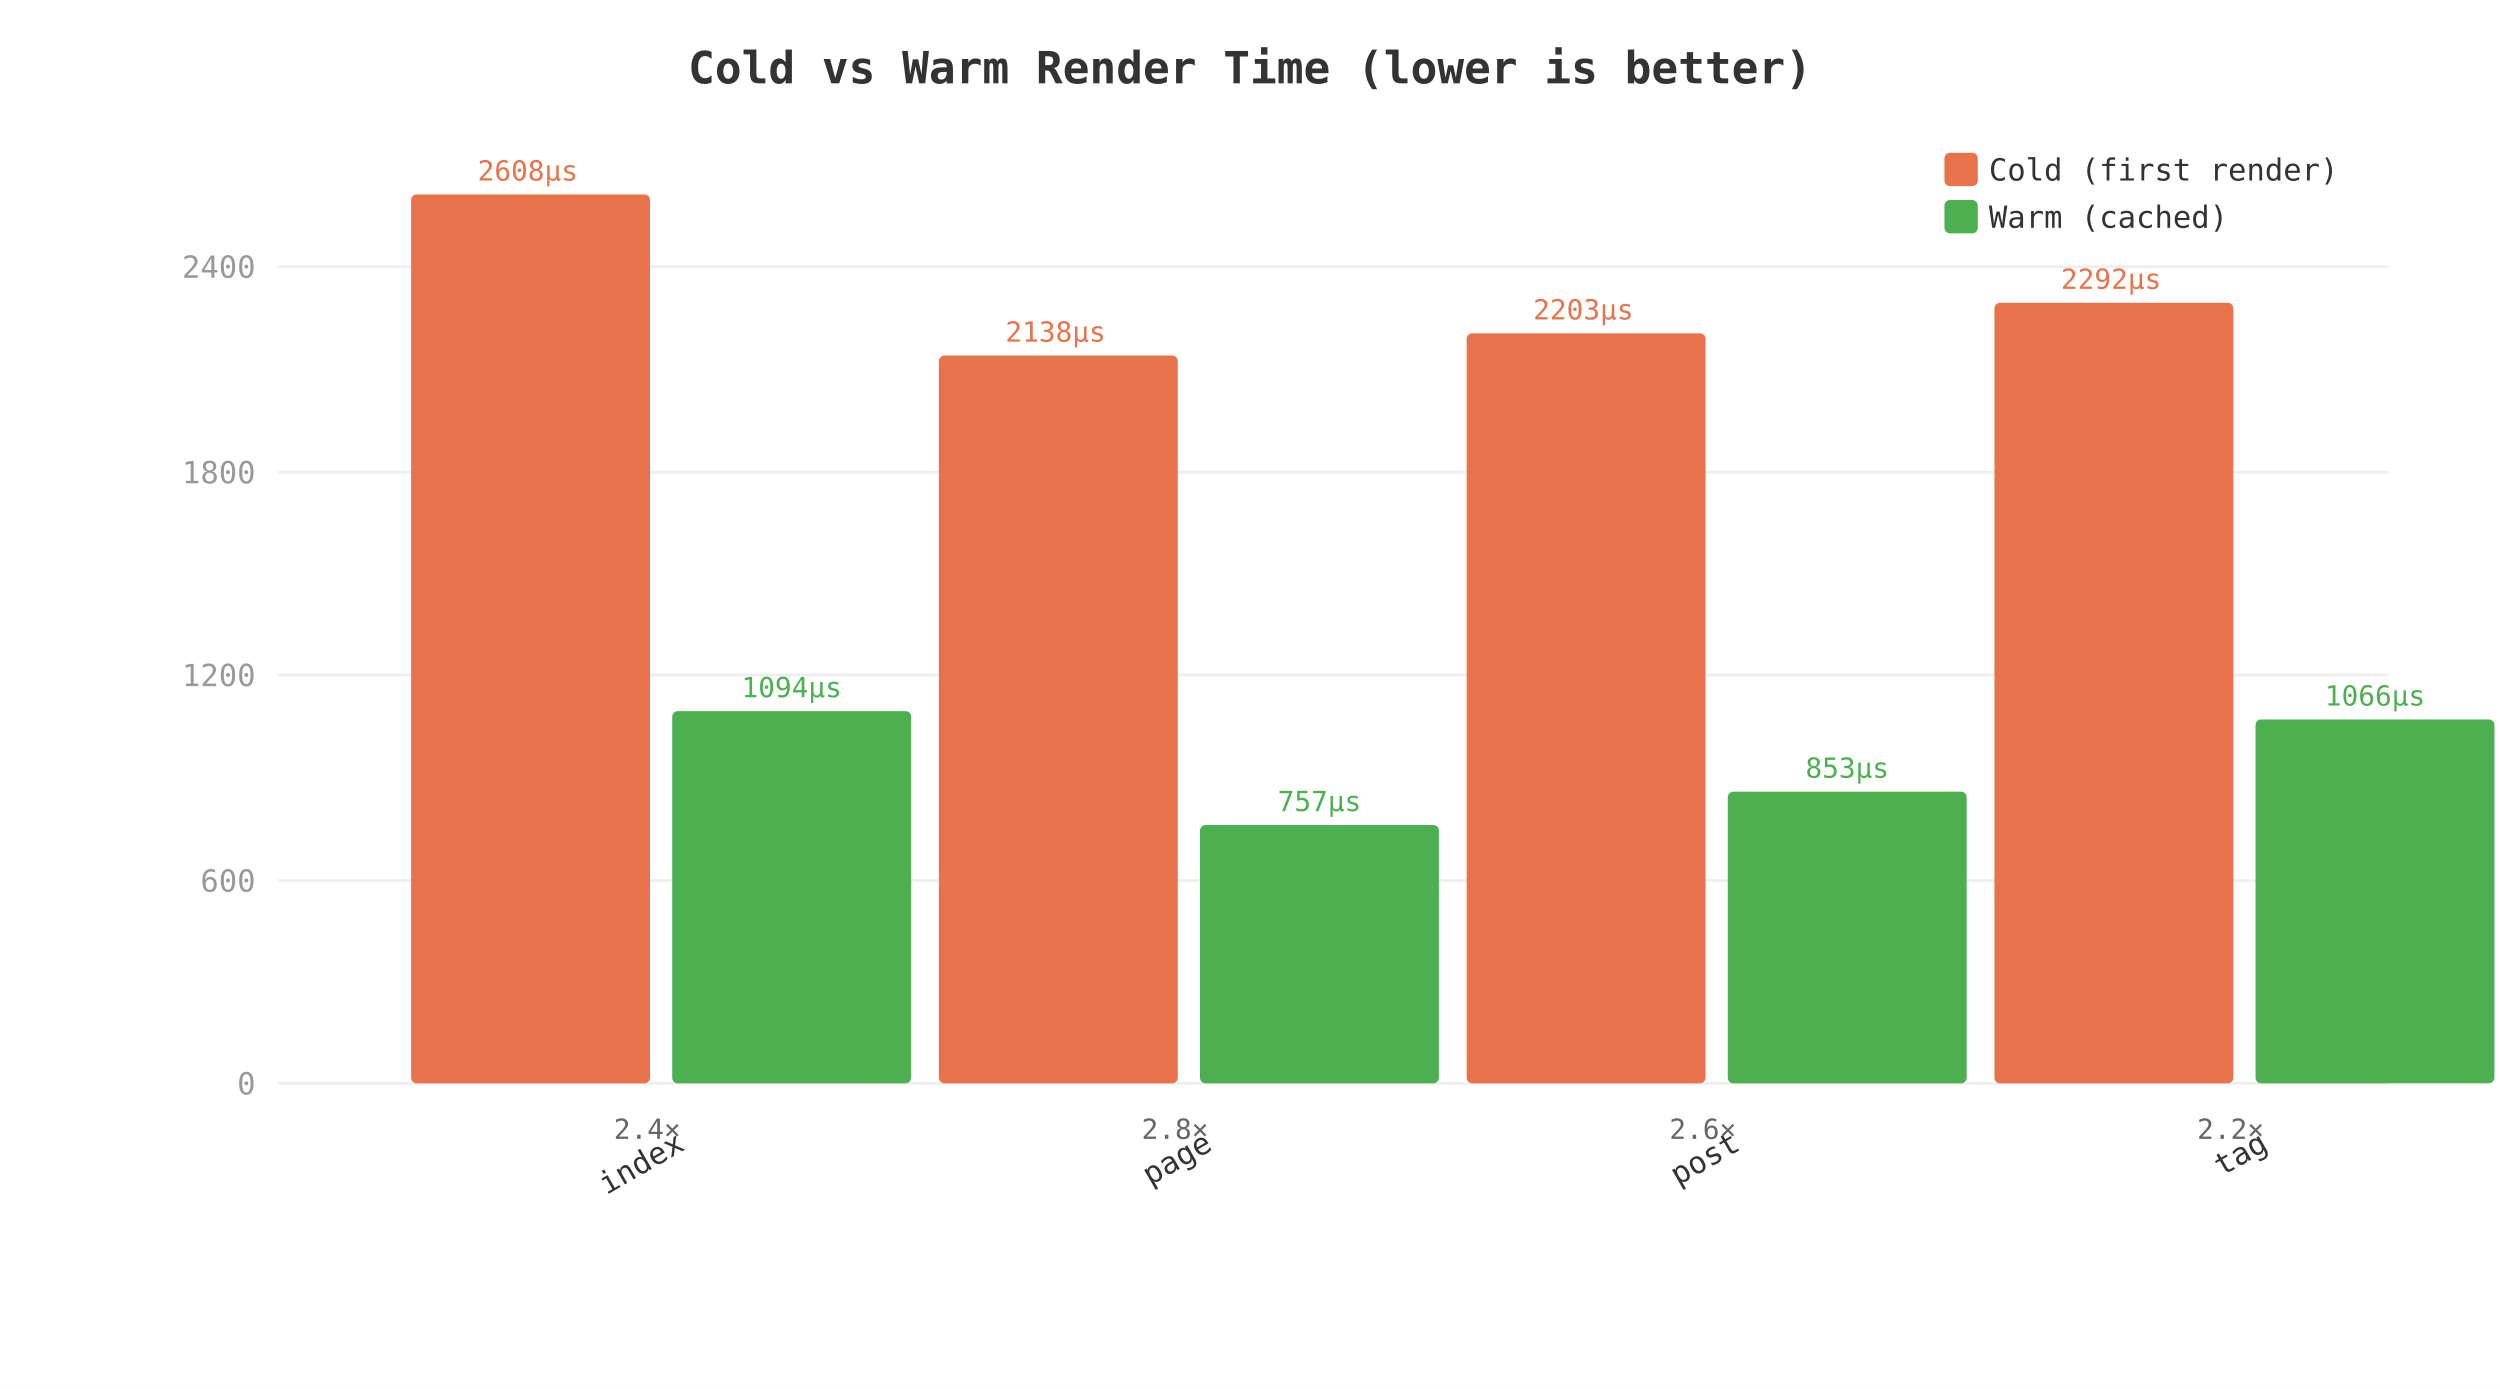
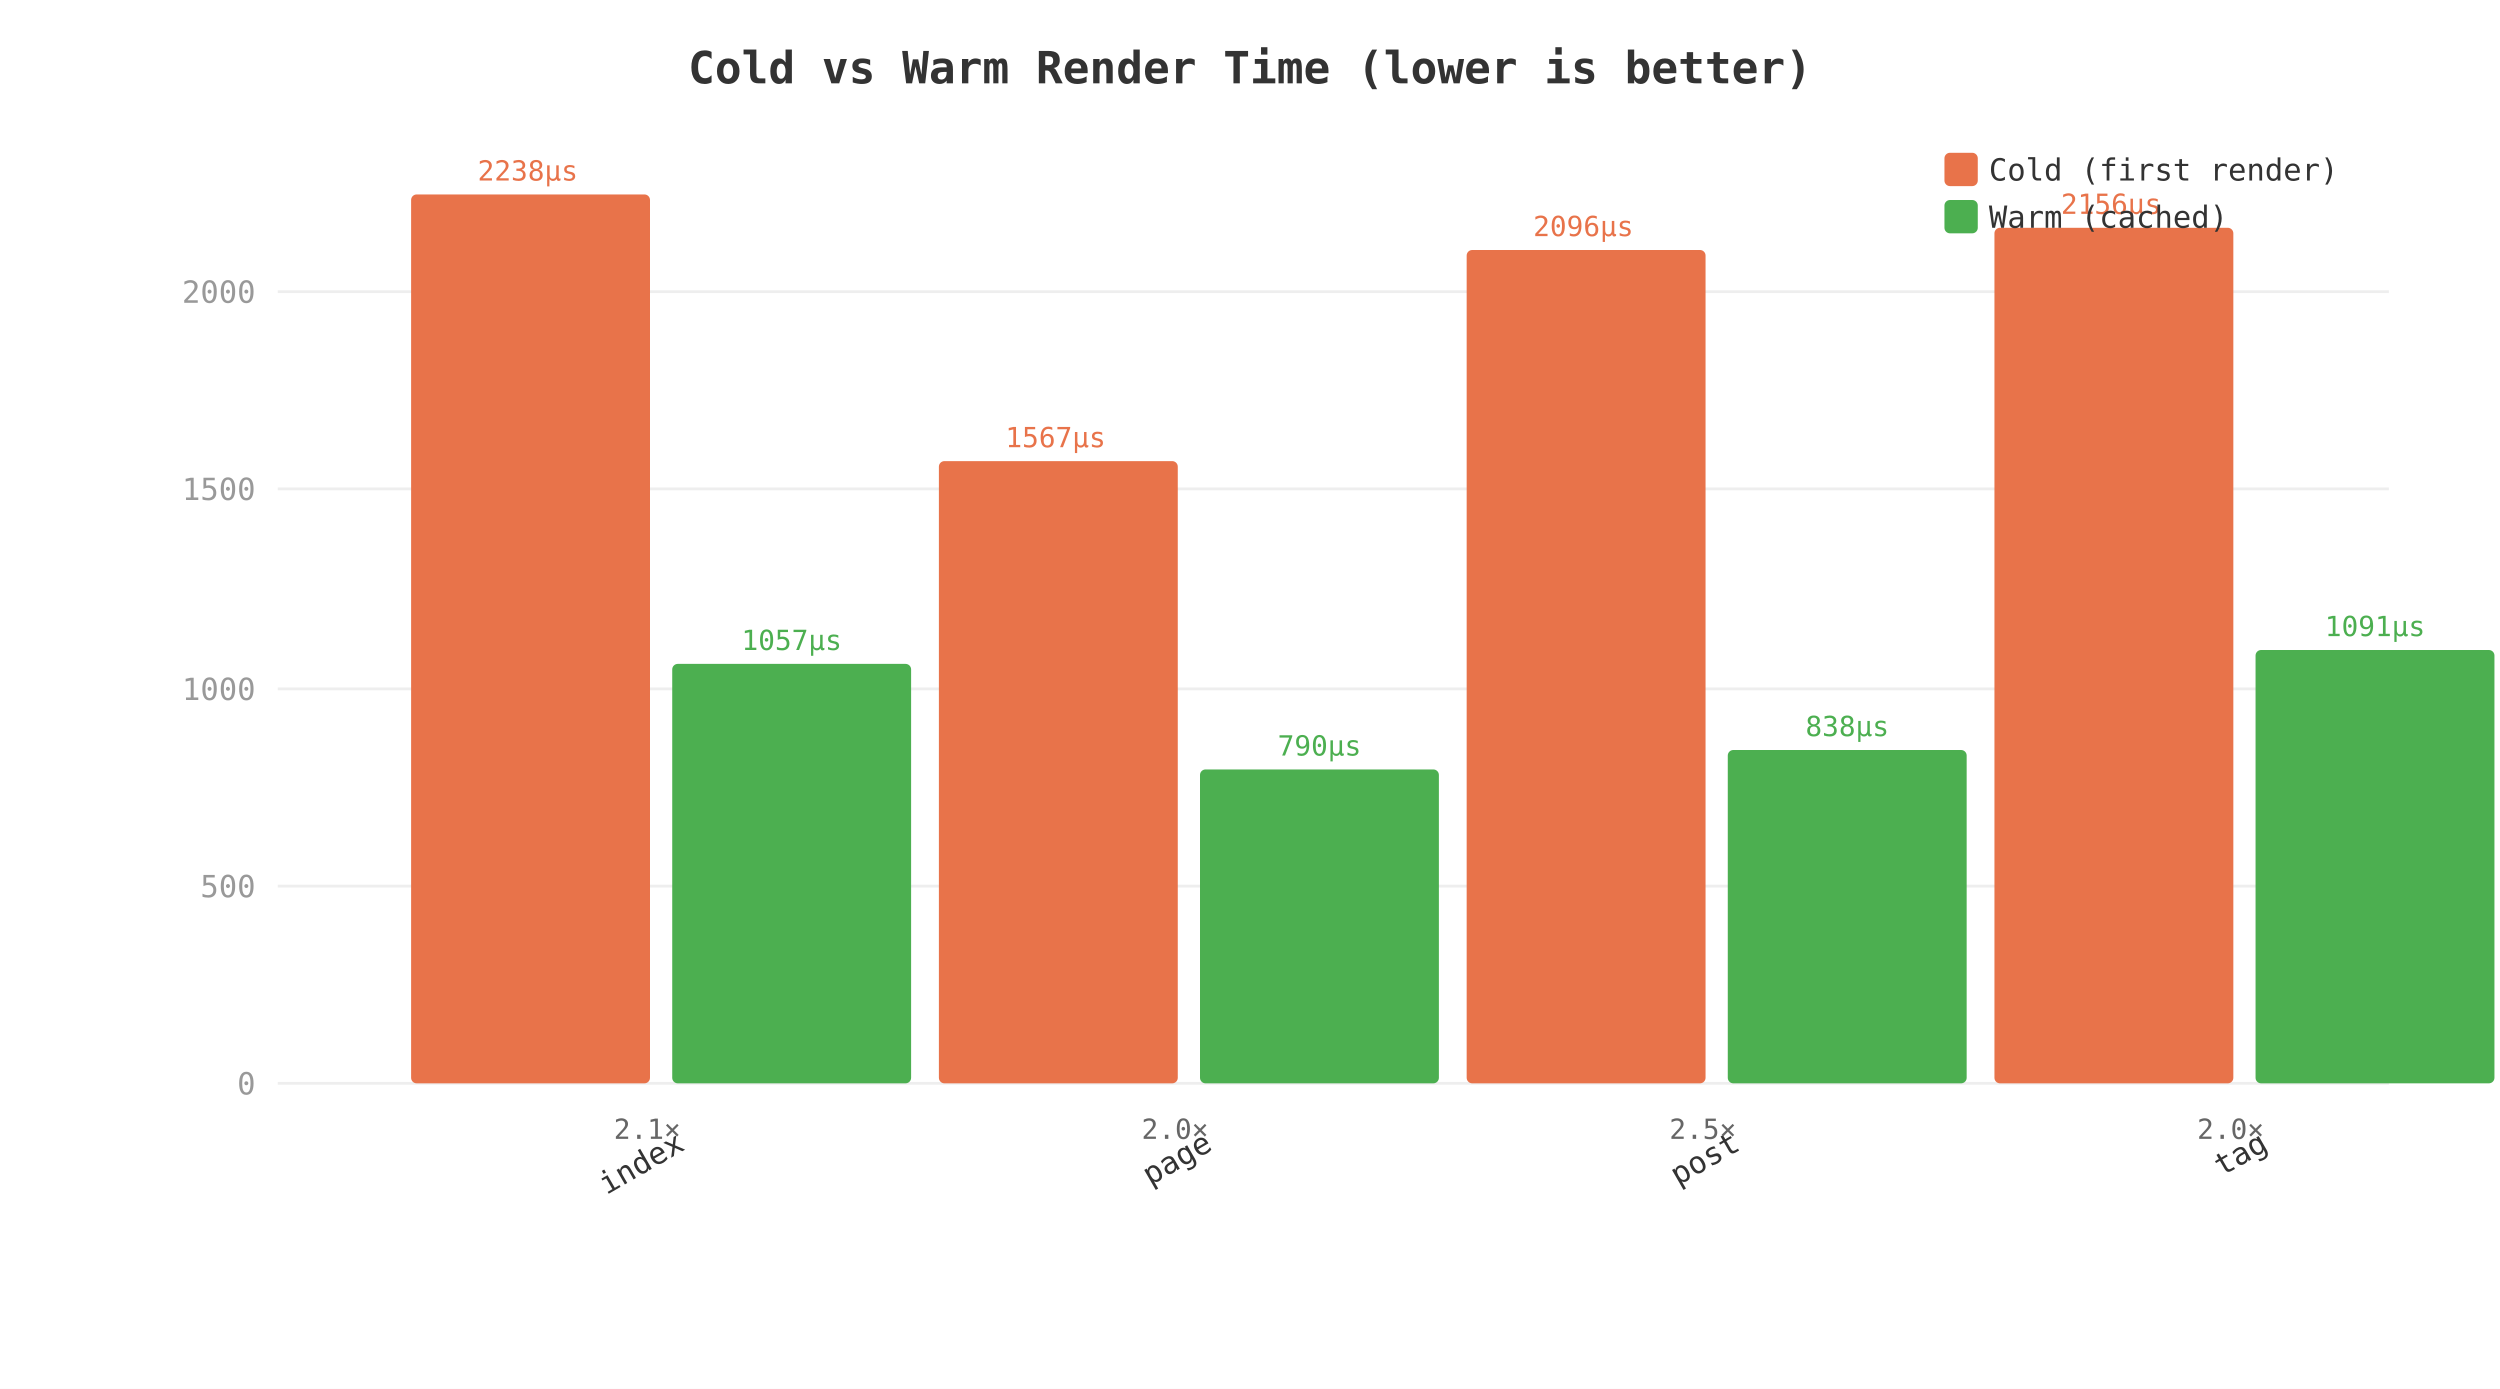
<svg xmlns="http://www.w3.org/2000/svg" width="900" height="500" viewBox="0 0 900 500">
  <rect width="900" height="500" fill="#ffffff" />
  <text x="450" y="30" text-anchor="middle" font-family="monospace" font-size="16" font-weight="bold" fill="#333">Cold vs Warm Render Time (lower is better)</text>
  <line x1="100" y1="390" x2="860" y2="390" stroke="#eee" stroke-width="1" />
  <text x="92" y="394" text-anchor="end" font-family="monospace" font-size="11" fill="#999">0</text>
-   <line x1="100" y1="317" x2="860" y2="317" stroke="#eee" stroke-width="1" />
-   <text x="92" y="321" text-anchor="end" font-family="monospace" font-size="11" fill="#999">600</text>
-   <line x1="100" y1="243" x2="860" y2="243" stroke="#eee" stroke-width="1" />
-   <text x="92" y="247" text-anchor="end" font-family="monospace" font-size="11" fill="#999">1200</text>
-   <line x1="100" y1="170" x2="860" y2="170" stroke="#eee" stroke-width="1" />
-   <text x="92" y="174" text-anchor="end" font-family="monospace" font-size="11" fill="#999">1800</text>
-   <line x1="100" y1="96" x2="860" y2="96" stroke="#eee" stroke-width="1" />
-   <text x="92" y="100" text-anchor="end" font-family="monospace" font-size="11" fill="#999">2400</text>
+   <line x1="100" y1="319" x2="860" y2="319" stroke="#eee" stroke-width="1" />
+   <text x="92" y="323" text-anchor="end" font-family="monospace" font-size="11" fill="#999">500</text>
+   <line x1="100" y1="248" x2="860" y2="248" stroke="#eee" stroke-width="1" />
+   <text x="92" y="252" text-anchor="end" font-family="monospace" font-size="11" fill="#999">1000</text>
+   <line x1="100" y1="176" x2="860" y2="176" stroke="#eee" stroke-width="1" />
+   <text x="92" y="180" text-anchor="end" font-family="monospace" font-size="11" fill="#999">1500</text>
+   <line x1="100" y1="105" x2="860" y2="105" stroke="#eee" stroke-width="1" />
+   <text x="92" y="109" text-anchor="end" font-family="monospace" font-size="11" fill="#999">2000</text>
  <rect x="148" y="70" width="86" height="320" fill="#E8734A" rx="2" ry="2" />
-   <text x="190" y="65" text-anchor="middle" font-family="monospace" font-size="10" fill="#E8734A">2608µs</text>
-   <rect x="242" y="256" width="86" height="134" fill="#4CAF50" rx="2" ry="2" />
-   <text x="285" y="251" text-anchor="middle" font-family="monospace" font-size="10" fill="#4CAF50">1094µs</text>
+   <text x="190" y="65" text-anchor="middle" font-family="monospace" font-size="10" fill="#E8734A">2238µs</text>
+   <rect x="242" y="239" width="86" height="151" fill="#4CAF50" rx="2" ry="2" />
+   <text x="285" y="234" text-anchor="middle" font-family="monospace" font-size="10" fill="#4CAF50">1057µs</text>
  <text x="242" y="415" text-anchor="end" font-family="monospace" font-size="11" fill="#333" transform="rotate(-30,242,405)">index</text>
-   <text x="233" y="410" text-anchor="middle" font-family="monospace" font-size="10" fill="#666">2.4×</text>
-   <rect x="338" y="128" width="86" height="262" fill="#E8734A" rx="2" ry="2" />
-   <text x="380" y="123" text-anchor="middle" font-family="monospace" font-size="10" fill="#E8734A">2138µs</text>
-   <rect x="432" y="297" width="86" height="93" fill="#4CAF50" rx="2" ry="2" />
-   <text x="475" y="292" text-anchor="middle" font-family="monospace" font-size="10" fill="#4CAF50">757µs</text>
+   <text x="233" y="410" text-anchor="middle" font-family="monospace" font-size="10" fill="#666">2.1×</text>
+   <rect x="338" y="166" width="86" height="224" fill="#E8734A" rx="2" ry="2" />
+   <text x="380" y="161" text-anchor="middle" font-family="monospace" font-size="10" fill="#E8734A">1567µs</text>
+   <rect x="432" y="277" width="86" height="113" fill="#4CAF50" rx="2" ry="2" />
+   <text x="475" y="272" text-anchor="middle" font-family="monospace" font-size="10" fill="#4CAF50">790µs</text>
  <text x="432" y="415" text-anchor="end" font-family="monospace" font-size="11" fill="#333" transform="rotate(-30,432,405)">page</text>
-   <text x="423" y="410" text-anchor="middle" font-family="monospace" font-size="10" fill="#666">2.8×</text>
-   <rect x="528" y="120" width="86" height="270" fill="#E8734A" rx="2" ry="2" />
-   <text x="570" y="115" text-anchor="middle" font-family="monospace" font-size="10" fill="#E8734A">2203µs</text>
-   <rect x="622" y="285" width="86" height="105" fill="#4CAF50" rx="2" ry="2" />
-   <text x="665" y="280" text-anchor="middle" font-family="monospace" font-size="10" fill="#4CAF50">853µs</text>
+   <text x="423" y="410" text-anchor="middle" font-family="monospace" font-size="10" fill="#666">2.0×</text>
+   <rect x="528" y="90" width="86" height="300" fill="#E8734A" rx="2" ry="2" />
+   <text x="570" y="85" text-anchor="middle" font-family="monospace" font-size="10" fill="#E8734A">2096µs</text>
+   <rect x="622" y="270" width="86" height="120" fill="#4CAF50" rx="2" ry="2" />
+   <text x="665" y="265" text-anchor="middle" font-family="monospace" font-size="10" fill="#4CAF50">838µs</text>
  <text x="622" y="415" text-anchor="end" font-family="monospace" font-size="11" fill="#333" transform="rotate(-30,622,405)">post</text>
-   <text x="613" y="410" text-anchor="middle" font-family="monospace" font-size="10" fill="#666">2.6×</text>
-   <rect x="718" y="109" width="86" height="281" fill="#E8734A" rx="2" ry="2" />
-   <text x="760" y="104" text-anchor="middle" font-family="monospace" font-size="10" fill="#E8734A">2292µs</text>
-   <rect x="812" y="259" width="86" height="131" fill="#4CAF50" rx="2" ry="2" />
-   <text x="855" y="254" text-anchor="middle" font-family="monospace" font-size="10" fill="#4CAF50">1066µs</text>
+   <text x="613" y="410" text-anchor="middle" font-family="monospace" font-size="10" fill="#666">2.5×</text>
+   <rect x="718" y="82" width="86" height="308" fill="#E8734A" rx="2" ry="2" />
+   <text x="760" y="77" text-anchor="middle" font-family="monospace" font-size="10" fill="#E8734A">2156µs</text>
+   <rect x="812" y="234" width="86" height="156" fill="#4CAF50" rx="2" ry="2" />
+   <text x="855" y="229" text-anchor="middle" font-family="monospace" font-size="10" fill="#4CAF50">1091µs</text>
  <text x="812" y="415" text-anchor="end" font-family="monospace" font-size="11" fill="#333" transform="rotate(-30,812,405)">tag</text>
-   <text x="803" y="410" text-anchor="middle" font-family="monospace" font-size="10" fill="#666">2.2×</text>
+   <text x="803" y="410" text-anchor="middle" font-family="monospace" font-size="10" fill="#666">2.0×</text>
  <rect x="700" y="55" width="12" height="12" fill="#E8734A" rx="2" />
  <text x="716" y="65" font-family="monospace" font-size="11" fill="#333">Cold (first render)</text>
  <rect x="700" y="72" width="12" height="12" fill="#4CAF50" rx="2" />
  <text x="716" y="82" font-family="monospace" font-size="11" fill="#333">Warm (cached)</text>
</svg>
